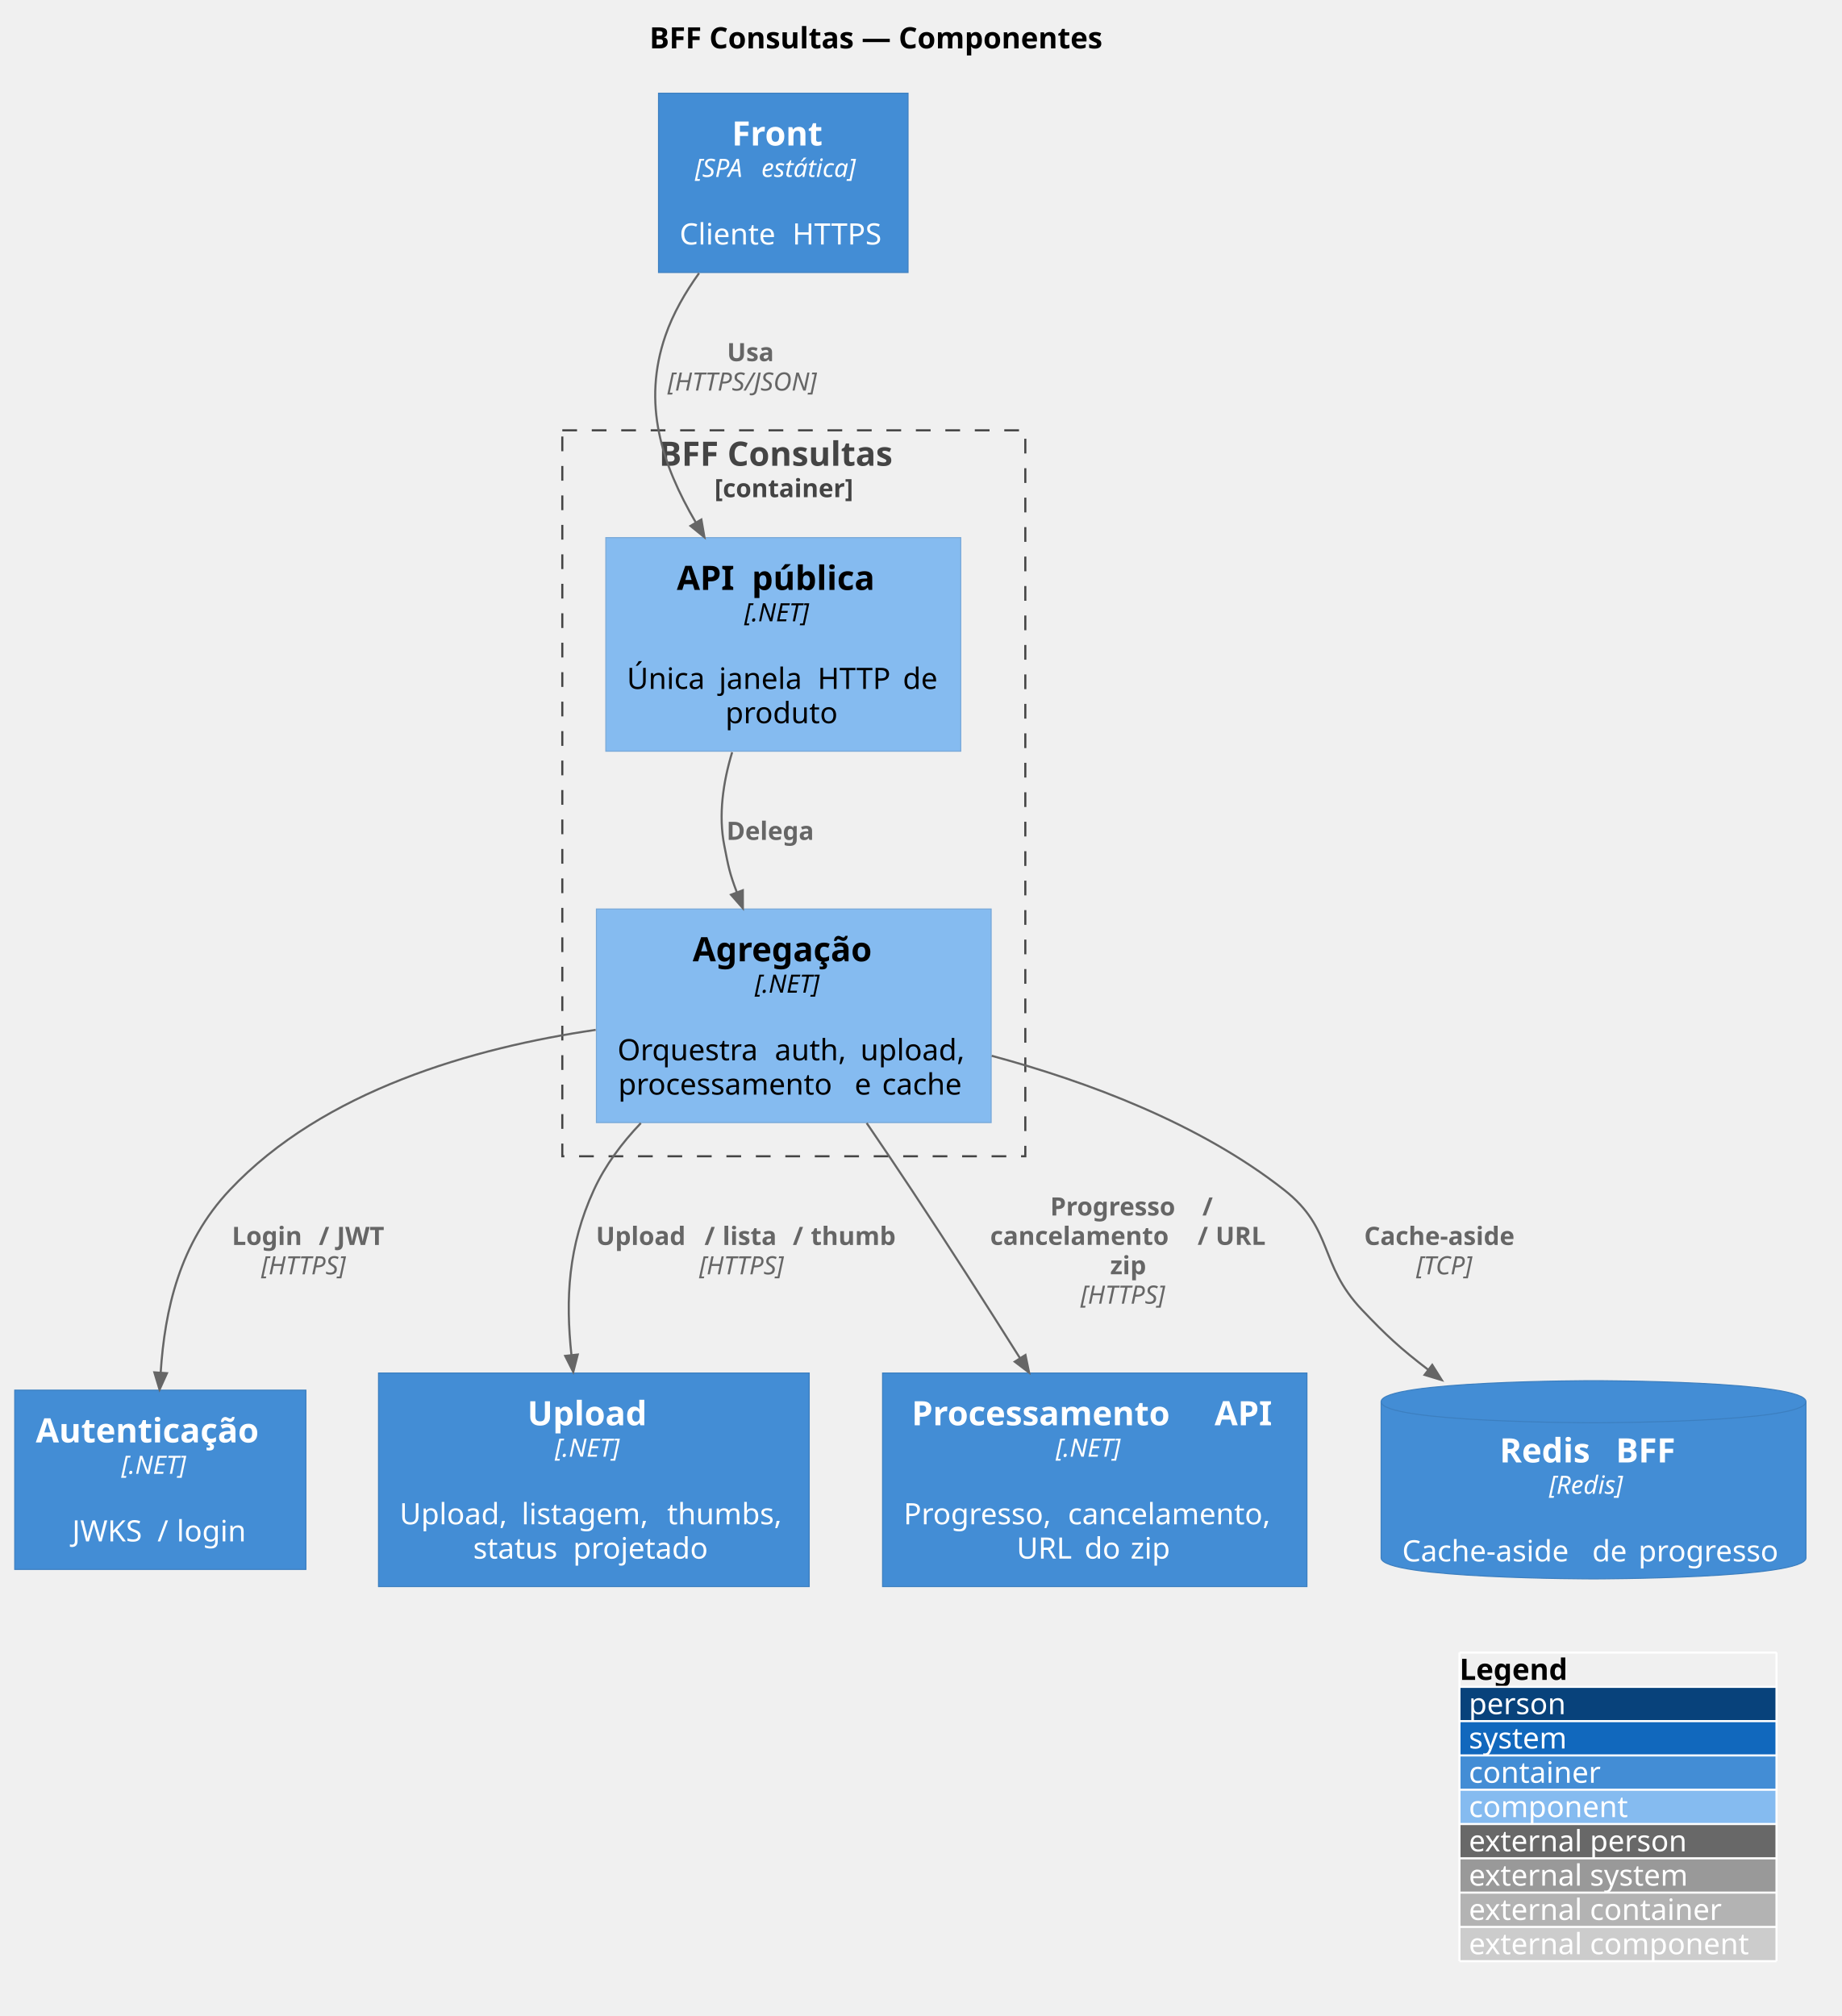
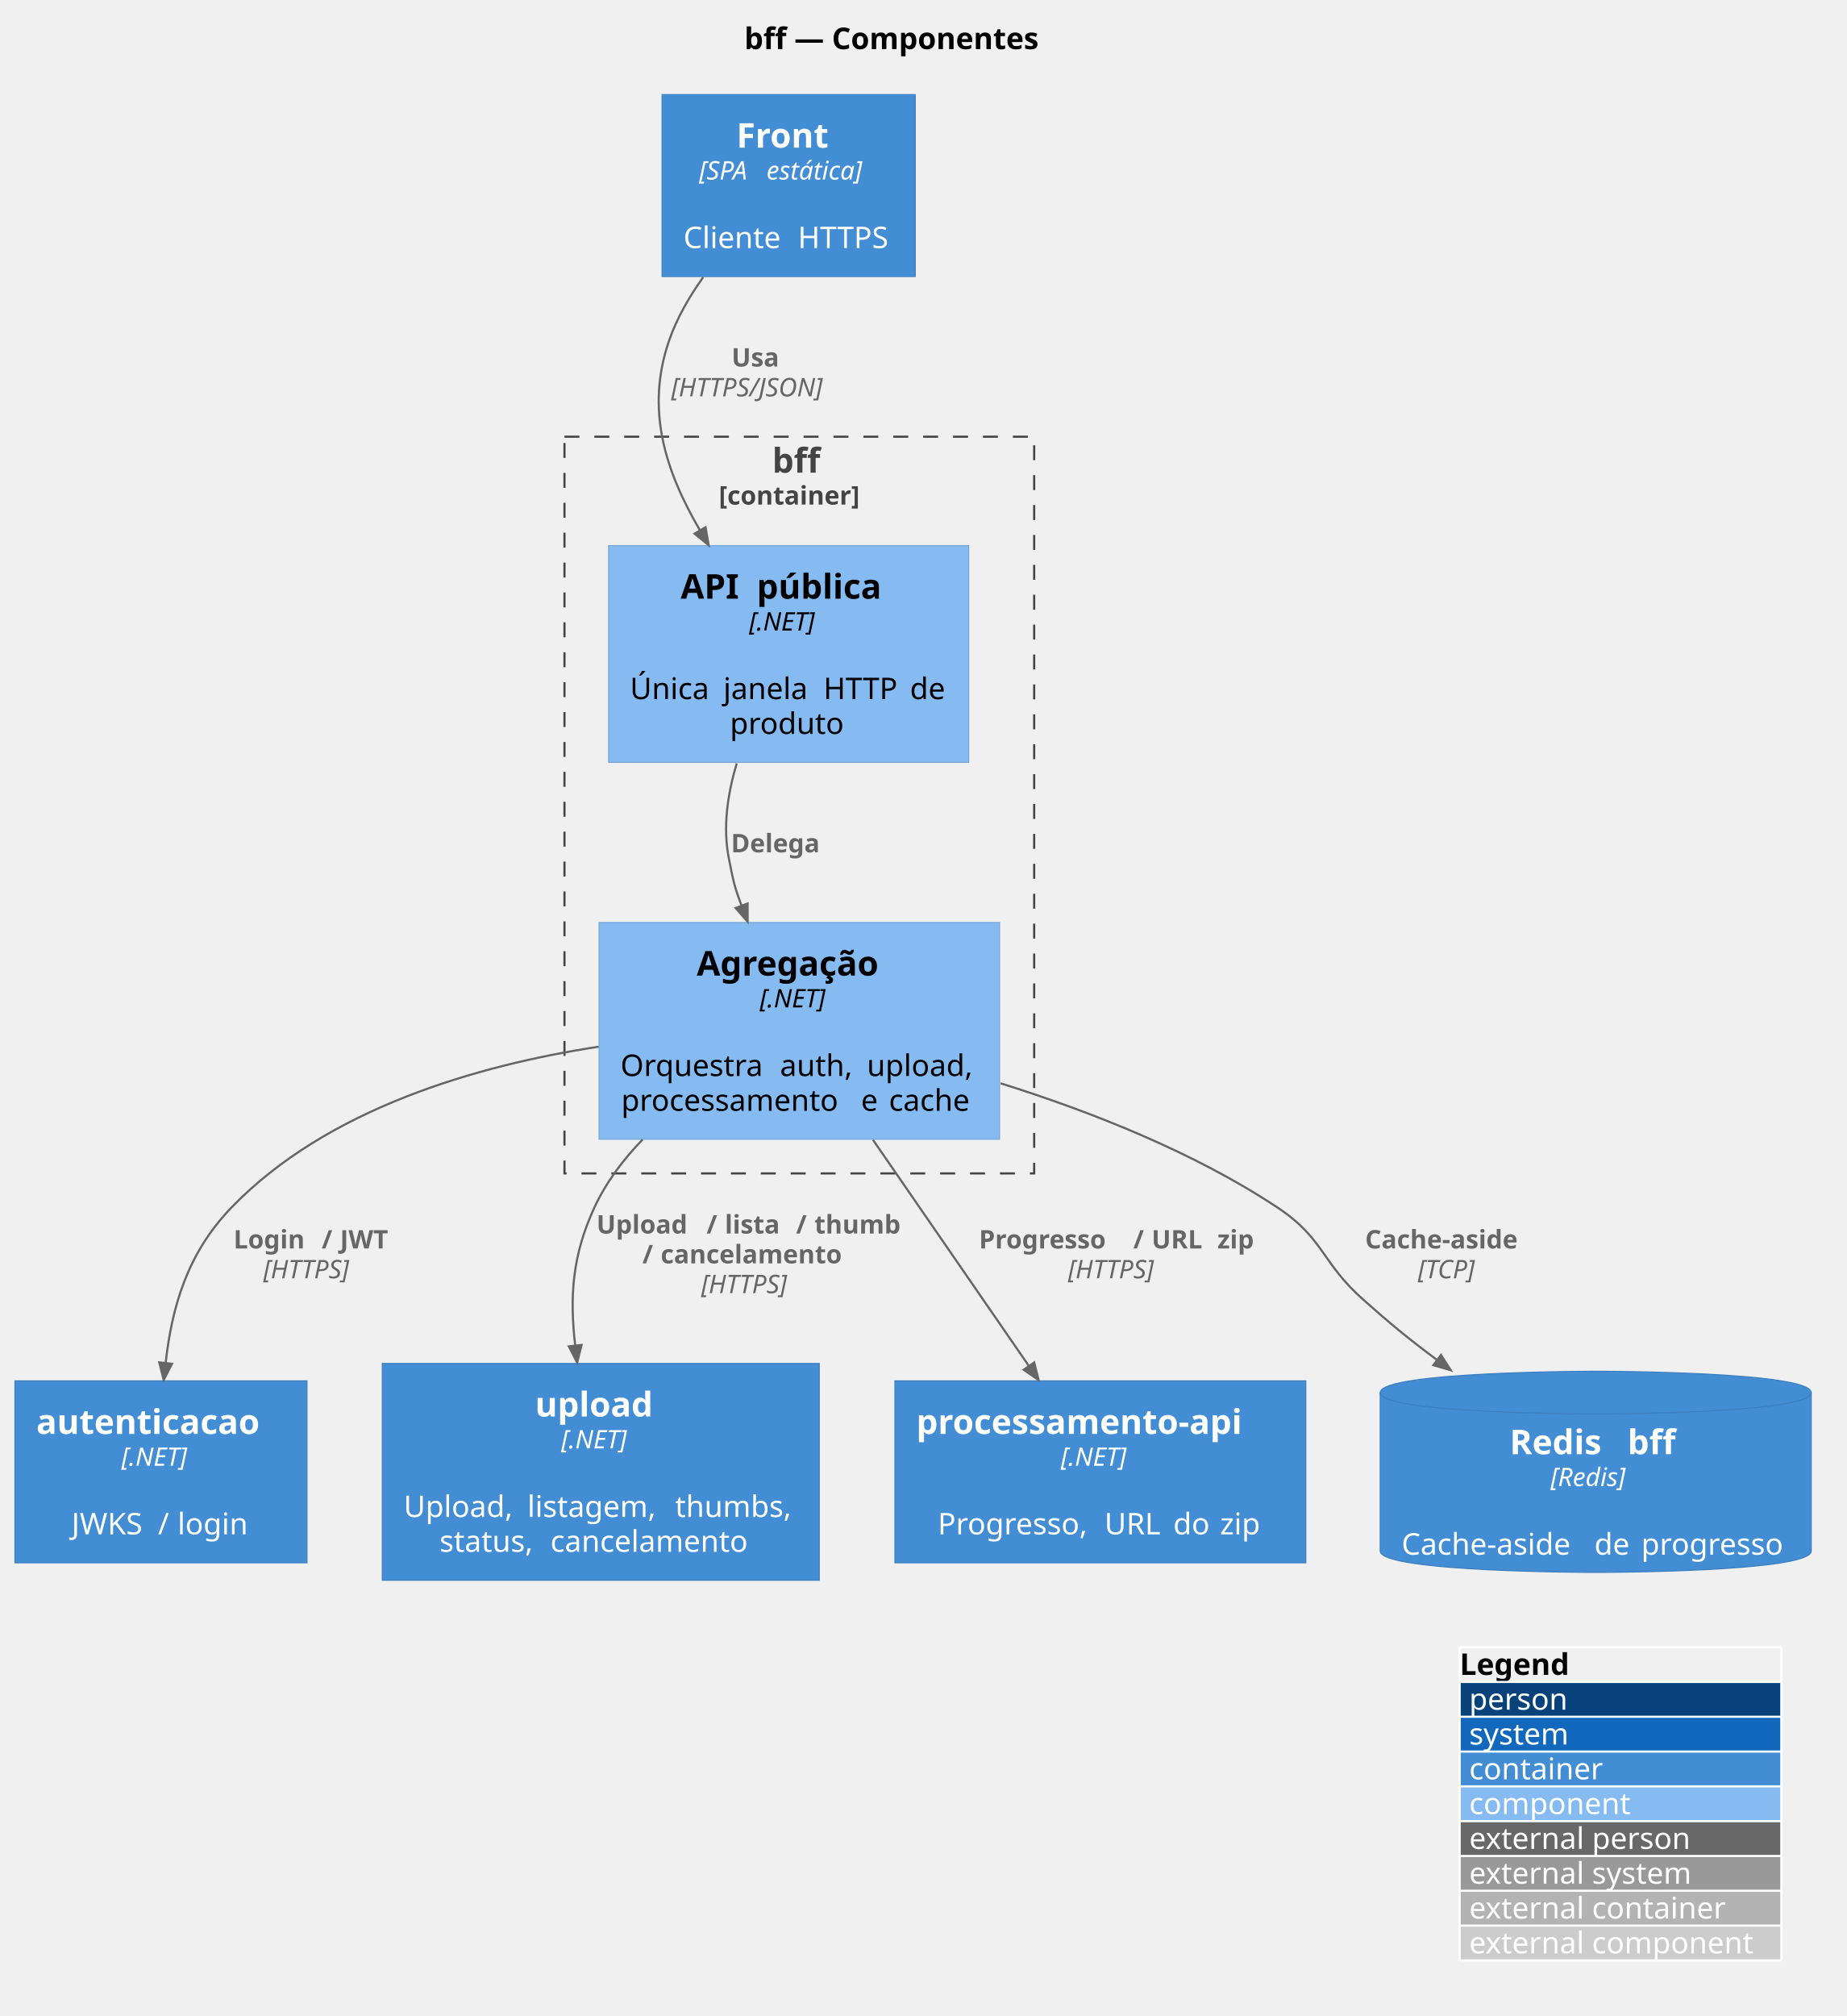
- <svg xmlns="http://www.w3.org/2000/svg" contentStyleType="text/css" height="958px" preserveAspectRatio="none" style="width:875px;height:958px;background:#FFFFFF;" version="1.1" viewBox="0 0 875 958" width="875px" zoomAndPan="magnify">
+ <svg xmlns="http://www.w3.org/2000/svg" contentStyleType="text/css" height="944px" preserveAspectRatio="none" style="width:865px;height:944px;background:#FFFFFF;" version="1.1" viewBox="0 0 865 944" width="865px" zoomAndPan="magnify">
  <defs />
  <g>
-     <text fill="#000000" font-family="sans-serif" font-size="14" font-weight="bold" lengthAdjust="spacing" textLength="243.92" x="308.595" y="22.995">BFF Consultas — Componentes</text>
+     <text fill="#000000" font-family="sans-serif" font-size="14" font-weight="bold" lengthAdjust="spacing" textLength="154.02" x="348.65" y="22.995">bff — Componentes</text>
    <g id="cluster_bff">
-       <rect fill="none" height="344.97" style="stroke:#444444;stroke-width:1;stroke-dasharray:7.0,7.0;" width="220" x="267.18" y="204.487" />
-       <text fill="#444444" font-family="sans-serif" font-size="16" font-weight="bold" lengthAdjust="spacing" textLength="128.117" x="313.121" y="221.338">BFF Consultas</text>
-       <text fill="#444444" font-family="sans-serif" font-size="12" font-weight="bold" lengthAdjust="spacing" textLength="75.416" x="339.472" y="236.25">[container]</text>
+       <rect fill="none" height="344.97" style="stroke:#444444;stroke-width:1;stroke-dasharray:7.0,7.0;" width="220" x="264.38" y="204.487" />
+       <text fill="#444444" font-family="sans-serif" font-size="16" font-weight="bold" lengthAdjust="spacing" textLength="25.375" x="361.692" y="221.338">bff</text>
+       <text fill="#444444" font-family="sans-serif" font-size="12" font-weight="bold" lengthAdjust="spacing" textLength="75.416" x="336.672" y="236.25">[container]</text>
    </g>
    <g id="elem_gateway">
-       <rect fill="#85BBF0" height="101.484" style="stroke:#78A8D8;stroke-width:0.5;" width="168.634" x="287.86" y="255.487" />
-       <text fill="#000000" font-family="sans-serif" font-size="16" font-weight="bold" lengthAdjust="spacing" textLength="30.062" x="321.587" y="280.338">API</text>
-       <text fill="#000000" font-family="sans-serif" font-size="16" font-weight="bold" lengthAdjust="spacing" textLength="5.57" x="351.65" y="280.338"> </text>
-       <text fill="#000000" font-family="sans-serif" font-size="16" font-weight="bold" lengthAdjust="spacing" textLength="65.547" x="357.22" y="280.338">pública</text>
-       <text fill="#000000" font-family="sans-serif" font-size="12" font-style="italic" lengthAdjust="spacing" textLength="37.066" x="353.644" y="295.25">[.NET]</text>
-       <text fill="#000000" font-family="sans-serif" font-size="14" lengthAdjust="spacing" textLength="4.45" x="369.952" y="311.076"> </text>
-       <text fill="#000000" font-family="sans-serif" font-size="14" lengthAdjust="spacing" textLength="39.286" x="297.86" y="327.373">Única</text>
-       <text fill="#000000" font-family="sans-serif" font-size="14" lengthAdjust="spacing" textLength="4.45" x="337.146" y="327.373"> </text>
-       <text fill="#000000" font-family="sans-serif" font-size="14" lengthAdjust="spacing" textLength="42.424" x="341.596" y="327.373">janela</text>
-       <text fill="#000000" font-family="sans-serif" font-size="14" lengthAdjust="spacing" textLength="4.45" x="384.02" y="327.373"> </text>
-       <text fill="#000000" font-family="sans-serif" font-size="14" lengthAdjust="spacing" textLength="36.073" x="388.47" y="327.373">HTTP</text>
-       <text fill="#000000" font-family="sans-serif" font-size="14" lengthAdjust="spacing" textLength="4.45" x="424.544" y="327.373"> </text>
-       <text fill="#000000" font-family="sans-serif" font-size="14" lengthAdjust="spacing" textLength="17.5" x="428.994" y="327.373">de</text>
-       <text fill="#000000" font-family="sans-serif" font-size="14" lengthAdjust="spacing" textLength="55.023" x="344.666" y="343.67">produto</text>
+       <rect fill="#85BBF0" height="101.484" style="stroke:#78A8D8;stroke-width:0.5;" width="168.634" x="285.07" y="255.487" />
+       <text fill="#000000" font-family="sans-serif" font-size="16" font-weight="bold" lengthAdjust="spacing" textLength="30.062" x="318.797" y="280.338">API</text>
+       <text fill="#000000" font-family="sans-serif" font-size="16" font-weight="bold" lengthAdjust="spacing" textLength="5.57" x="348.86" y="280.338"> </text>
+       <text fill="#000000" font-family="sans-serif" font-size="16" font-weight="bold" lengthAdjust="spacing" textLength="65.547" x="354.43" y="280.338">pública</text>
+       <text fill="#000000" font-family="sans-serif" font-size="12" font-style="italic" lengthAdjust="spacing" textLength="37.066" x="350.854" y="295.25">[.NET]</text>
+       <text fill="#000000" font-family="sans-serif" font-size="14" lengthAdjust="spacing" textLength="4.45" x="367.162" y="311.076"> </text>
+       <text fill="#000000" font-family="sans-serif" font-size="14" lengthAdjust="spacing" textLength="39.286" x="295.07" y="327.373">Única</text>
+       <text fill="#000000" font-family="sans-serif" font-size="14" lengthAdjust="spacing" textLength="4.45" x="334.356" y="327.373"> </text>
+       <text fill="#000000" font-family="sans-serif" font-size="14" lengthAdjust="spacing" textLength="42.424" x="338.806" y="327.373">janela</text>
+       <text fill="#000000" font-family="sans-serif" font-size="14" lengthAdjust="spacing" textLength="4.45" x="381.23" y="327.373"> </text>
+       <text fill="#000000" font-family="sans-serif" font-size="14" lengthAdjust="spacing" textLength="36.073" x="385.68" y="327.373">HTTP</text>
+       <text fill="#000000" font-family="sans-serif" font-size="14" lengthAdjust="spacing" textLength="4.45" x="421.754" y="327.373"> </text>
+       <text fill="#000000" font-family="sans-serif" font-size="14" lengthAdjust="spacing" textLength="17.5" x="426.204" y="327.373">de</text>
+       <text fill="#000000" font-family="sans-serif" font-size="14" lengthAdjust="spacing" textLength="55.023" x="341.876" y="343.67">produto</text>
    </g>
    <g id="elem_agg">
-       <rect fill="#85BBF0" height="101.484" style="stroke:#78A8D8;stroke-width:0.5;" width="187.562" x="283.39" y="431.967" />
-       <text fill="#000000" font-family="sans-serif" font-size="16" font-weight="bold" lengthAdjust="spacing" textLength="96.102" x="329.12" y="456.818">Agregação</text>
-       <text fill="#000000" font-family="sans-serif" font-size="12" font-style="italic" lengthAdjust="spacing" textLength="37.066" x="358.638" y="471.731">[.NET]</text>
-       <text fill="#000000" font-family="sans-serif" font-size="14" lengthAdjust="spacing" textLength="4.45" x="374.946" y="487.556"> </text>
-       <text fill="#000000" font-family="sans-serif" font-size="14" lengthAdjust="spacing" textLength="70.267" x="293.39" y="503.853">Orquestra</text>
-       <text fill="#000000" font-family="sans-serif" font-size="14" lengthAdjust="spacing" textLength="4.45" x="363.657" y="503.853"> </text>
-       <text fill="#000000" font-family="sans-serif" font-size="14" lengthAdjust="spacing" textLength="36.265" x="368.107" y="503.853">auth,</text>
-       <text fill="#000000" font-family="sans-serif" font-size="14" lengthAdjust="spacing" textLength="4.45" x="404.371" y="503.853"> </text>
-       <text fill="#000000" font-family="sans-serif" font-size="14" lengthAdjust="spacing" textLength="52.131" x="408.822" y="503.853">upload,</text>
-       <text fill="#000000" font-family="sans-serif" font-size="14" lengthAdjust="spacing" textLength="107.864" x="293.752" y="520.149">processamento</text>
-       <text fill="#000000" font-family="sans-serif" font-size="14" lengthAdjust="spacing" textLength="4.45" x="401.617" y="520.149"> </text>
-       <text fill="#000000" font-family="sans-serif" font-size="14" lengthAdjust="spacing" textLength="8.613" x="406.067" y="520.149">e</text>
-       <text fill="#000000" font-family="sans-serif" font-size="14" lengthAdjust="spacing" textLength="4.45" x="414.68" y="520.149"> </text>
-       <text fill="#000000" font-family="sans-serif" font-size="14" lengthAdjust="spacing" textLength="41.46" x="419.13" y="520.149">cache</text>
+       <rect fill="#85BBF0" height="101.484" style="stroke:#78A8D8;stroke-width:0.5;" width="187.562" x="280.6" y="431.967" />
+       <text fill="#000000" font-family="sans-serif" font-size="16" font-weight="bold" lengthAdjust="spacing" textLength="96.102" x="326.33" y="456.818">Agregação</text>
+       <text fill="#000000" font-family="sans-serif" font-size="12" font-style="italic" lengthAdjust="spacing" textLength="37.066" x="355.848" y="471.731">[.NET]</text>
+       <text fill="#000000" font-family="sans-serif" font-size="14" lengthAdjust="spacing" textLength="4.45" x="372.156" y="487.556"> </text>
+       <text fill="#000000" font-family="sans-serif" font-size="14" lengthAdjust="spacing" textLength="70.267" x="290.6" y="503.853">Orquestra</text>
+       <text fill="#000000" font-family="sans-serif" font-size="14" lengthAdjust="spacing" textLength="4.45" x="360.867" y="503.853"> </text>
+       <text fill="#000000" font-family="sans-serif" font-size="14" lengthAdjust="spacing" textLength="36.265" x="365.317" y="503.853">auth,</text>
+       <text fill="#000000" font-family="sans-serif" font-size="14" lengthAdjust="spacing" textLength="4.45" x="401.581" y="503.853"> </text>
+       <text fill="#000000" font-family="sans-serif" font-size="14" lengthAdjust="spacing" textLength="52.131" x="406.032" y="503.853">upload,</text>
+       <text fill="#000000" font-family="sans-serif" font-size="14" lengthAdjust="spacing" textLength="107.864" x="290.962" y="520.149">processamento</text>
+       <text fill="#000000" font-family="sans-serif" font-size="14" lengthAdjust="spacing" textLength="4.45" x="398.827" y="520.149"> </text>
+       <text fill="#000000" font-family="sans-serif" font-size="14" lengthAdjust="spacing" textLength="8.613" x="403.277" y="520.149">e</text>
+       <text fill="#000000" font-family="sans-serif" font-size="14" lengthAdjust="spacing" textLength="4.45" x="411.89" y="520.149"> </text>
+       <text fill="#000000" font-family="sans-serif" font-size="14" lengthAdjust="spacing" textLength="41.46" x="416.34" y="520.149">cache</text>
    </g>
    <g id="elem_web">
-       <rect fill="#438DD5" height="85.188" style="stroke:#3C7FC0;stroke-width:0.5;" width="118.554" x="312.9" y="44.297" />
-       <text fill="#FFFFFF" font-family="sans-serif" font-size="16" font-weight="bold" lengthAdjust="spacing" textLength="48.852" x="347.751" y="69.148">Front</text>
-       <text fill="#FFFFFF" font-family="sans-serif" font-size="12" font-style="italic" lengthAdjust="spacing" textLength="27.744" x="330.215" y="84.061">[SPA</text>
-       <text fill="#FFFFFF" font-family="sans-serif" font-size="12" font-style="italic" lengthAdjust="spacing" textLength="3.814" x="357.959" y="84.061"> </text>
-       <text fill="#FFFFFF" font-family="sans-serif" font-size="12" font-style="italic" lengthAdjust="spacing" textLength="52.365" x="361.774" y="84.061">estática]</text>
-       <text fill="#FFFFFF" font-family="sans-serif" font-size="14" lengthAdjust="spacing" textLength="4.45" x="369.952" y="99.886"> </text>
-       <text fill="#FFFFFF" font-family="sans-serif" font-size="14" lengthAdjust="spacing" textLength="49.144" x="322.9" y="116.183">Cliente</text>
-       <text fill="#FFFFFF" font-family="sans-serif" font-size="14" lengthAdjust="spacing" textLength="4.45" x="372.044" y="116.183"> </text>
-       <text fill="#FFFFFF" font-family="sans-serif" font-size="14" lengthAdjust="spacing" textLength="44.96" x="376.494" y="116.183">HTTPS</text>
+       <rect fill="#438DD5" height="85.188" style="stroke:#3C7FC0;stroke-width:0.5;" width="118.554" x="310.11" y="44.297" />
+       <text fill="#FFFFFF" font-family="sans-serif" font-size="16" font-weight="bold" lengthAdjust="spacing" textLength="48.852" x="344.961" y="69.148">Front</text>
+       <text fill="#FFFFFF" font-family="sans-serif" font-size="12" font-style="italic" lengthAdjust="spacing" textLength="27.744" x="327.425" y="84.061">[SPA</text>
+       <text fill="#FFFFFF" font-family="sans-serif" font-size="12" font-style="italic" lengthAdjust="spacing" textLength="3.814" x="355.169" y="84.061"> </text>
+       <text fill="#FFFFFF" font-family="sans-serif" font-size="12" font-style="italic" lengthAdjust="spacing" textLength="52.365" x="358.983" y="84.061">estática]</text>
+       <text fill="#FFFFFF" font-family="sans-serif" font-size="14" lengthAdjust="spacing" textLength="4.45" x="367.162" y="99.886"> </text>
+       <text fill="#FFFFFF" font-family="sans-serif" font-size="14" lengthAdjust="spacing" textLength="49.144" x="320.11" y="116.183">Cliente</text>
+       <text fill="#FFFFFF" font-family="sans-serif" font-size="14" lengthAdjust="spacing" textLength="4.45" x="369.254" y="116.183"> </text>
+       <text fill="#FFFFFF" font-family="sans-serif" font-size="14" lengthAdjust="spacing" textLength="44.96" x="373.704" y="116.183">HTTPS</text>
    </g>
    <g id="elem_auth">
-       <rect fill="#438DD5" height="85.188" style="stroke:#3C7FC0;stroke-width:0.5;" width="138.352" x="7" y="660.597" />
-       <text fill="#FFFFFF" font-family="sans-serif" font-size="16" font-weight="bold" lengthAdjust="spacing" textLength="118.352" x="17" y="685.448">Autenticação</text>
-       <text fill="#FFFFFF" font-family="sans-serif" font-size="12" font-style="italic" lengthAdjust="spacing" textLength="37.066" x="57.643" y="700.361">[.NET]</text>
-       <text fill="#FFFFFF" font-family="sans-serif" font-size="14" lengthAdjust="spacing" textLength="4.45" x="73.951" y="716.186"> </text>
-       <text fill="#FFFFFF" font-family="sans-serif" font-size="14" lengthAdjust="spacing" textLength="36.039" x="34.295" y="732.483">JWKS</text>
-       <text fill="#FFFFFF" font-family="sans-serif" font-size="14" lengthAdjust="spacing" textLength="4.45" x="70.335" y="732.483"> </text>
-       <text fill="#FFFFFF" font-family="sans-serif" font-size="14" lengthAdjust="spacing" textLength="4.717" x="74.785" y="732.483">/</text>
-       <text fill="#FFFFFF" font-family="sans-serif" font-size="14" lengthAdjust="spacing" textLength="4.45" x="79.501" y="732.483"> </text>
-       <text fill="#FFFFFF" font-family="sans-serif" font-size="14" lengthAdjust="spacing" textLength="34.105" x="83.952" y="732.483">login</text>
+       <rect fill="#438DD5" height="85.188" style="stroke:#3C7FC0;stroke-width:0.5;" width="136.766" x="7" y="646.597" />
+       <text fill="#FFFFFF" font-family="sans-serif" font-size="16" font-weight="bold" lengthAdjust="spacing" textLength="116.766" x="17" y="671.448">autenticacao</text>
+       <text fill="#FFFFFF" font-family="sans-serif" font-size="12" font-style="italic" lengthAdjust="spacing" textLength="37.066" x="56.85" y="686.361">[.NET]</text>
+       <text fill="#FFFFFF" font-family="sans-serif" font-size="14" lengthAdjust="spacing" textLength="4.45" x="73.158" y="702.186"> </text>
+       <text fill="#FFFFFF" font-family="sans-serif" font-size="14" lengthAdjust="spacing" textLength="36.039" x="33.502" y="718.483">JWKS</text>
+       <text fill="#FFFFFF" font-family="sans-serif" font-size="14" lengthAdjust="spacing" textLength="4.45" x="69.541" y="718.483"> </text>
+       <text fill="#FFFFFF" font-family="sans-serif" font-size="14" lengthAdjust="spacing" textLength="4.717" x="73.992" y="718.483">/</text>
+       <text fill="#FFFFFF" font-family="sans-serif" font-size="14" lengthAdjust="spacing" textLength="4.45" x="78.709" y="718.483"> </text>
+       <text fill="#FFFFFF" font-family="sans-serif" font-size="14" lengthAdjust="spacing" textLength="34.105" x="83.159" y="718.483">login</text>
    </g>
    <g id="elem_upload">
-       <rect fill="#438DD5" height="101.484" style="stroke:#3C7FC0;stroke-width:0.5;" width="204.639" x="179.86" y="652.457" />
-       <text fill="#FFFFFF" font-family="sans-serif" font-size="16" font-weight="bold" lengthAdjust="spacing" textLength="63.172" x="250.593" y="677.308">Upload</text>
-       <text fill="#FFFFFF" font-family="sans-serif" font-size="12" font-style="italic" lengthAdjust="spacing" textLength="37.066" x="263.646" y="692.221">[.NET]</text>
-       <text fill="#FFFFFF" font-family="sans-serif" font-size="14" lengthAdjust="spacing" textLength="4.45" x="279.954" y="708.046"> </text>
-       <text fill="#FFFFFF" font-family="sans-serif" font-size="14" lengthAdjust="spacing" textLength="53.505" x="189.86" y="724.343">Upload,</text>
-       <text fill="#FFFFFF" font-family="sans-serif" font-size="14" lengthAdjust="spacing" textLength="4.45" x="243.365" y="724.343"> </text>
-       <text fill="#FFFFFF" font-family="sans-serif" font-size="14" lengthAdjust="spacing" textLength="64.73" x="247.815" y="724.343">listagem,</text>
-       <text fill="#FFFFFF" font-family="sans-serif" font-size="14" lengthAdjust="spacing" textLength="4.45" x="312.545" y="724.343"> </text>
-       <text fill="#FFFFFF" font-family="sans-serif" font-size="14" lengthAdjust="spacing" textLength="57.504" x="316.995" y="724.343">thumbs,</text>
-       <text fill="#FFFFFF" font-family="sans-serif" font-size="14" lengthAdjust="spacing" textLength="43.019" x="224.829" y="740.639">status</text>
-       <text fill="#FFFFFF" font-family="sans-serif" font-size="14" lengthAdjust="spacing" textLength="4.45" x="267.848" y="740.639"> </text>
-       <text fill="#FFFFFF" font-family="sans-serif" font-size="14" lengthAdjust="spacing" textLength="67.231" x="272.298" y="740.639">projetado</text>
+       <rect fill="#438DD5" height="101.484" style="stroke:#3C7FC0;stroke-width:0.5;" width="204.639" x="179.06" y="638.457" />
+       <text fill="#FFFFFF" font-family="sans-serif" font-size="16" font-weight="bold" lengthAdjust="spacing" textLength="61.57" x="250.594" y="663.308">upload</text>
+       <text fill="#FFFFFF" font-family="sans-serif" font-size="12" font-style="italic" lengthAdjust="spacing" textLength="37.066" x="262.846" y="678.221">[.NET]</text>
+       <text fill="#FFFFFF" font-family="sans-serif" font-size="14" lengthAdjust="spacing" textLength="4.45" x="279.154" y="694.046"> </text>
+       <text fill="#FFFFFF" font-family="sans-serif" font-size="14" lengthAdjust="spacing" textLength="53.505" x="189.06" y="710.343">Upload,</text>
+       <text fill="#FFFFFF" font-family="sans-serif" font-size="14" lengthAdjust="spacing" textLength="4.45" x="242.565" y="710.343"> </text>
+       <text fill="#FFFFFF" font-family="sans-serif" font-size="14" lengthAdjust="spacing" textLength="64.73" x="247.015" y="710.343">listagem,</text>
+       <text fill="#FFFFFF" font-family="sans-serif" font-size="14" lengthAdjust="spacing" textLength="4.45" x="311.745" y="710.343"> </text>
+       <text fill="#FFFFFF" font-family="sans-serif" font-size="14" lengthAdjust="spacing" textLength="57.504" x="316.195" y="710.343">thumbs,</text>
+       <text fill="#FFFFFF" font-family="sans-serif" font-size="14" lengthAdjust="spacing" textLength="47.469" x="205.866" y="726.639">status,</text>
+       <text fill="#FFFFFF" font-family="sans-serif" font-size="14" lengthAdjust="spacing" textLength="4.45" x="253.335" y="726.639"> </text>
+       <text fill="#FFFFFF" font-family="sans-serif" font-size="14" lengthAdjust="spacing" textLength="99.107" x="257.785" y="726.639">cancelamento</text>
    </g>
    <g id="elem_procApi">
-       <rect fill="#438DD5" height="101.484" style="stroke:#3C7FC0;stroke-width:0.5;" width="201.631" x="419.36" y="652.457" />
-       <text fill="#FFFFFF" font-family="sans-serif" font-size="16" font-weight="bold" lengthAdjust="spacing" textLength="138.344" x="433.187" y="677.308">Processamento</text>
-       <text fill="#FFFFFF" font-family="sans-serif" font-size="16" font-weight="bold" lengthAdjust="spacing" textLength="5.57" x="571.531" y="677.308"> </text>
-       <text fill="#FFFFFF" font-family="sans-serif" font-size="16" font-weight="bold" lengthAdjust="spacing" textLength="30.062" x="577.101" y="677.308">API</text>
-       <text fill="#FFFFFF" font-family="sans-serif" font-size="12" font-style="italic" lengthAdjust="spacing" textLength="37.066" x="501.642" y="692.221">[.NET]</text>
-       <text fill="#FFFFFF" font-family="sans-serif" font-size="14" lengthAdjust="spacing" textLength="4.45" x="517.95" y="708.046"> </text>
-       <text fill="#FFFFFF" font-family="sans-serif" font-size="14" lengthAdjust="spacing" textLength="73.623" x="429.36" y="724.343">Progresso,</text>
-       <text fill="#FFFFFF" font-family="sans-serif" font-size="14" lengthAdjust="spacing" textLength="4.45" x="502.983" y="724.343"> </text>
-       <text fill="#FFFFFF" font-family="sans-serif" font-size="14" lengthAdjust="spacing" textLength="103.558" x="507.433" y="724.343">cancelamento,</text>
-       <text fill="#FFFFFF" font-family="sans-serif" font-size="14" lengthAdjust="spacing" textLength="27.774" x="483.05" y="740.639">URL</text>
-       <text fill="#FFFFFF" font-family="sans-serif" font-size="14" lengthAdjust="spacing" textLength="4.45" x="510.824" y="740.639"> </text>
-       <text fill="#FFFFFF" font-family="sans-serif" font-size="14" lengthAdjust="spacing" textLength="17.452" x="515.274" y="740.639">do</text>
-       <text fill="#FFFFFF" font-family="sans-serif" font-size="14" lengthAdjust="spacing" textLength="4.45" x="532.726" y="740.639"> </text>
-       <text fill="#FFFFFF" font-family="sans-serif" font-size="14" lengthAdjust="spacing" textLength="20.125" x="537.176" y="740.639">zip</text>
+       <rect fill="#438DD5" height="85.188" style="stroke:#3C7FC0;stroke-width:0.5;" width="192.445" x="419.16" y="646.597" />
+       <text fill="#FFFFFF" font-family="sans-serif" font-size="16" font-weight="bold" lengthAdjust="spacing" textLength="172.445" x="429.16" y="671.448">processamento-api</text>
+       <text fill="#FFFFFF" font-family="sans-serif" font-size="12" font-style="italic" lengthAdjust="spacing" textLength="37.066" x="496.849" y="686.361">[.NET]</text>
+       <text fill="#FFFFFF" font-family="sans-serif" font-size="14" lengthAdjust="spacing" textLength="4.45" x="513.158" y="702.186"> </text>
+       <text fill="#FFFFFF" font-family="sans-serif" font-size="14" lengthAdjust="spacing" textLength="73.623" x="439.22" y="718.483">Progresso,</text>
+       <text fill="#FFFFFF" font-family="sans-serif" font-size="14" lengthAdjust="spacing" textLength="4.45" x="512.843" y="718.483"> </text>
+       <text fill="#FFFFFF" font-family="sans-serif" font-size="14" lengthAdjust="spacing" textLength="27.774" x="517.293" y="718.483">URL</text>
+       <text fill="#FFFFFF" font-family="sans-serif" font-size="14" lengthAdjust="spacing" textLength="4.45" x="545.068" y="718.483"> </text>
+       <text fill="#FFFFFF" font-family="sans-serif" font-size="14" lengthAdjust="spacing" textLength="17.452" x="549.518" y="718.483">do</text>
+       <text fill="#FFFFFF" font-family="sans-serif" font-size="14" lengthAdjust="spacing" textLength="4.45" x="566.97" y="718.483"> </text>
+       <text fill="#FFFFFF" font-family="sans-serif" font-size="14" lengthAdjust="spacing" textLength="20.125" x="571.42" y="718.483">zip</text>
    </g>
    <g id="elem_redis">
-       <path d="M656.24,666.097 C656.24,656.097 757.175,656.097 757.175,656.097 C757.175,656.097 858.11,656.097 858.11,666.097 L858.11,740.284 C858.11,750.284 757.175,750.284 757.175,750.284 C757.175,750.284 656.24,750.284 656.24,740.284 L656.24,666.097 " fill="#438DD5" style="stroke:#3C7FC0;stroke-width:0.5;" />
-       <path d="M656.24,666.097 C656.24,676.097 757.175,676.097 757.175,676.097 C757.175,676.097 858.11,676.097 858.11,666.097 " fill="none" style="stroke:#3C7FC0;stroke-width:0.5;" />
-       <text fill="#FFFFFF" font-family="sans-serif" font-size="16" font-weight="bold" lengthAdjust="spacing" textLength="49.633" x="712.546" y="694.948">Redis</text>
-       <text fill="#FFFFFF" font-family="sans-serif" font-size="16" font-weight="bold" lengthAdjust="spacing" textLength="5.57" x="762.179" y="694.948"> </text>
-       <text fill="#FFFFFF" font-family="sans-serif" font-size="16" font-weight="bold" lengthAdjust="spacing" textLength="34.055" x="767.749" y="694.948">BFF</text>
-       <text fill="#FFFFFF" font-family="sans-serif" font-size="12" font-style="italic" lengthAdjust="spacing" textLength="42.287" x="736.032" y="709.861">[Redis]</text>
-       <text fill="#FFFFFF" font-family="sans-serif" font-size="14" lengthAdjust="spacing" textLength="4.45" x="754.95" y="725.686"> </text>
-       <text fill="#FFFFFF" font-family="sans-serif" font-size="14" lengthAdjust="spacing" textLength="85.853" x="666.24" y="741.983">Cache-aside</text>
-       <text fill="#FFFFFF" font-family="sans-serif" font-size="14" lengthAdjust="spacing" textLength="4.45" x="752.092" y="741.983"> </text>
-       <text fill="#FFFFFF" font-family="sans-serif" font-size="14" lengthAdjust="spacing" textLength="17.5" x="756.543" y="741.983">de</text>
-       <text fill="#FFFFFF" font-family="sans-serif" font-size="14" lengthAdjust="spacing" textLength="4.45" x="774.043" y="741.983"> </text>
-       <text fill="#FFFFFF" font-family="sans-serif" font-size="14" lengthAdjust="spacing" textLength="69.617" x="778.493" y="741.983">progresso</text>
+       <path d="M646.45,652.097 C646.45,642.097 747.385,642.097 747.385,642.097 C747.385,642.097 848.32,642.097 848.32,652.097 L848.32,726.284 C848.32,736.284 747.385,736.284 747.385,736.284 C747.385,736.284 646.45,736.284 646.45,726.284 L646.45,652.097 " fill="#438DD5" style="stroke:#3C7FC0;stroke-width:0.5;" />
+       <path d="M646.45,652.097 C646.45,662.097 747.385,662.097 747.385,662.097 C747.385,662.097 848.32,662.097 848.32,652.097 " fill="none" style="stroke:#3C7FC0;stroke-width:0.5;" />
+       <text fill="#FFFFFF" font-family="sans-serif" font-size="16" font-weight="bold" lengthAdjust="spacing" textLength="49.633" x="707.096" y="680.948">Redis</text>
+       <text fill="#FFFFFF" font-family="sans-serif" font-size="16" font-weight="bold" lengthAdjust="spacing" textLength="5.57" x="756.729" y="680.948"> </text>
+       <text fill="#FFFFFF" font-family="sans-serif" font-size="16" font-weight="bold" lengthAdjust="spacing" textLength="25.375" x="762.299" y="680.948">bff</text>
+       <text fill="#FFFFFF" font-family="sans-serif" font-size="12" font-style="italic" lengthAdjust="spacing" textLength="42.287" x="726.241" y="695.861">[Redis]</text>
+       <text fill="#FFFFFF" font-family="sans-serif" font-size="14" lengthAdjust="spacing" textLength="4.45" x="745.16" y="711.686"> </text>
+       <text fill="#FFFFFF" font-family="sans-serif" font-size="14" lengthAdjust="spacing" textLength="85.853" x="656.45" y="727.983">Cache-aside</text>
+       <text fill="#FFFFFF" font-family="sans-serif" font-size="14" lengthAdjust="spacing" textLength="4.45" x="742.303" y="727.983"> </text>
+       <text fill="#FFFFFF" font-family="sans-serif" font-size="14" lengthAdjust="spacing" textLength="17.5" x="746.753" y="727.983">de</text>
+       <text fill="#FFFFFF" font-family="sans-serif" font-size="14" lengthAdjust="spacing" textLength="4.45" x="764.253" y="727.983"> </text>
+       <text fill="#FFFFFF" font-family="sans-serif" font-size="14" lengthAdjust="spacing" textLength="69.617" x="768.703" y="727.983">progresso</text>
    </g>
    <g id="link_web_gateway">
-       <path d="M332.15,129.817 C325.59,138.957 319.77,149.037 316.18,159.487 C305.09,191.647 314.29,220.392 330.67,248.392 " fill="none" id="web-to-gateway" style="stroke:#666666;stroke-width:1;" />
-       <polygon fill="#666666" points="334.71,255.297,333.26,246.877,328.081,249.906,334.71,255.297" style="stroke:#666666;stroke-width:1;" />
-       <text fill="#666666" font-family="sans-serif" font-size="12" font-weight="bold" lengthAdjust="spacing" textLength="24.984" x="345.449" y="171.625">Usa</text>
-       <text fill="#666666" font-family="sans-serif" font-size="12" font-style="italic" lengthAdjust="spacing" textLength="81.522" x="317.18" y="185.594">[HTTPS/JSON]</text>
+       <path d="M329.35,129.817 C322.8,138.957 316.98,149.037 313.38,159.487 C302.3,191.647 311.5,220.392 327.88,248.392 " fill="none" id="web-to-gateway" style="stroke:#666666;stroke-width:1;" />
+       <polygon fill="#666666" points="331.92,255.297,330.47,246.877,325.291,249.906,331.92,255.297" style="stroke:#666666;stroke-width:1;" />
+       <text fill="#666666" font-family="sans-serif" font-size="12" font-weight="bold" lengthAdjust="spacing" textLength="24.984" x="342.649" y="171.625">Usa</text>
+       <text fill="#666666" font-family="sans-serif" font-size="12" font-style="italic" lengthAdjust="spacing" textLength="81.522" x="314.38" y="185.594">[HTTPS/JSON]</text>
    </g>
    <g id="link_gateway_agg">
-       <path d="M347.88,357.447 C343.57,371.707 341.27,387.337 344.18,401.967 C346.13,411.817 346.501,414.484 350.141,424.114 " fill="none" id="gateway-to-agg" style="stroke:#666666;stroke-width:1;" />
-       <polygon fill="#666666" points="352.97,431.597,352.948,423.053,347.335,425.174,352.97,431.597" style="stroke:#666666;stroke-width:1;" />
-       <text fill="#666666" font-family="sans-serif" font-size="12" font-weight="bold" lengthAdjust="spacing" textLength="47.039" x="345.18" y="399.106">Delega</text>
+       <path d="M345.08,357.447 C340.78,371.707 338.47,387.337 341.38,401.967 C343.34,411.817 343.695,414.486 347.345,424.116 " fill="none" id="gateway-to-agg" style="stroke:#666666;stroke-width:1;" />
+       <polygon fill="#666666" points="350.18,431.597,350.15,423.053,344.539,425.179,350.18,431.597" style="stroke:#666666;stroke-width:1;" />
+       <text fill="#666666" font-family="sans-serif" font-size="12" font-weight="bold" lengthAdjust="spacing" textLength="47.039" x="342.38" y="399.106">Delega</text>
    </g>
    <g id="link_agg_auth">
-       <path d="M283.05,489.387 C225.21,497.847 153.88,518.017 109.18,565.457 C85.31,590.777 78.316,622.294 76.336,652.344 " fill="none" id="agg-to-auth" style="stroke:#666666;stroke-width:1;" />
-       <polygon fill="#666666" points="75.81,660.327,79.329,652.541,73.343,652.147,75.81,660.327" style="stroke:#666666;stroke-width:1;" />
-       <text fill="#666666" font-family="sans-serif" font-size="12" font-weight="bold" lengthAdjust="spacing" textLength="37.137" x="110.18" y="591.596">Login</text>
-       <text fill="#666666" font-family="sans-serif" font-size="12" font-weight="bold" lengthAdjust="spacing" textLength="4.178" x="147.317" y="591.596"> </text>
-       <text fill="#666666" font-family="sans-serif" font-size="12" font-weight="bold" lengthAdjust="spacing" textLength="4.383" x="151.494" y="591.596">/</text>
-       <text fill="#666666" font-family="sans-serif" font-size="12" font-weight="bold" lengthAdjust="spacing" textLength="4.178" x="155.877" y="591.596"> </text>
-       <text fill="#666666" font-family="sans-serif" font-size="12" font-weight="bold" lengthAdjust="spacing" textLength="25.887" x="160.055" y="591.596">JWT</text>
-       <text fill="#666666" font-family="sans-serif" font-size="12" font-style="italic" lengthAdjust="spacing" textLength="47.9" x="124.111" y="605.564">[HTTPS]</text>
+       <path d="M280.4,490.117 C223.32,498.887 153.09,519.127 108.38,565.457 C87.7,586.887 80.548,611.898 77.568,638.268 " fill="none" id="agg-to-auth" style="stroke:#666666;stroke-width:1;" />
+       <polygon fill="#666666" points="76.67,646.217,80.549,638.604,74.587,637.931,76.67,646.217" style="stroke:#666666;stroke-width:1;" />
+       <text fill="#666666" font-family="sans-serif" font-size="12" font-weight="bold" lengthAdjust="spacing" textLength="37.137" x="109.38" y="584.596">Login</text>
+       <text fill="#666666" font-family="sans-serif" font-size="12" font-weight="bold" lengthAdjust="spacing" textLength="4.178" x="146.517" y="584.596"> </text>
+       <text fill="#666666" font-family="sans-serif" font-size="12" font-weight="bold" lengthAdjust="spacing" textLength="4.383" x="150.695" y="584.596">/</text>
+       <text fill="#666666" font-family="sans-serif" font-size="12" font-weight="bold" lengthAdjust="spacing" textLength="4.178" x="155.077" y="584.596"> </text>
+       <text fill="#666666" font-family="sans-serif" font-size="12" font-weight="bold" lengthAdjust="spacing" textLength="25.887" x="159.255" y="584.596">JWT</text>
+       <text fill="#666666" font-family="sans-serif" font-size="12" font-style="italic" lengthAdjust="spacing" textLength="47.9" x="123.311" y="598.564">[HTTPS]</text>
    </g>
    <g id="link_agg_upload">
-       <path d="M304.5,533.697 C295.46,543.157 287.53,553.787 282.18,565.457 C269.9,592.207 268.672,617.172 271.532,644.002 " fill="none" id="agg-to-upload" style="stroke:#666666;stroke-width:1;" />
-       <polygon fill="#666666" points="272.38,651.957,274.515,643.684,268.549,644.32,272.38,651.957" style="stroke:#666666;stroke-width:1;" />
-       <text fill="#666666" font-family="sans-serif" font-size="12" font-weight="bold" lengthAdjust="spacing" textLength="47.379" x="283.18" y="591.596">Upload</text>
-       <text fill="#666666" font-family="sans-serif" font-size="12" font-weight="bold" lengthAdjust="spacing" textLength="4.178" x="330.559" y="591.596"> </text>
-       <text fill="#666666" font-family="sans-serif" font-size="12" font-weight="bold" lengthAdjust="spacing" textLength="4.383" x="334.737" y="591.596">/</text>
-       <text fill="#666666" font-family="sans-serif" font-size="12" font-weight="bold" lengthAdjust="spacing" textLength="4.178" x="339.12" y="591.596"> </text>
-       <text fill="#666666" font-family="sans-serif" font-size="12" font-weight="bold" lengthAdjust="spacing" textLength="29.203" x="343.297" y="591.596">lista</text>
-       <text fill="#666666" font-family="sans-serif" font-size="12" font-weight="bold" lengthAdjust="spacing" textLength="4.178" x="372.5" y="591.596"> </text>
-       <text fill="#666666" font-family="sans-serif" font-size="12" font-weight="bold" lengthAdjust="spacing" textLength="4.383" x="376.678" y="591.596">/</text>
-       <text fill="#666666" font-family="sans-serif" font-size="12" font-weight="bold" lengthAdjust="spacing" textLength="4.178" x="381.061" y="591.596"> </text>
-       <text fill="#666666" font-family="sans-serif" font-size="12" font-weight="bold" lengthAdjust="spacing" textLength="43.916" x="385.239" y="591.596">thumb</text>
-       <text fill="#666666" font-family="sans-serif" font-size="12" font-style="italic" lengthAdjust="spacing" textLength="47.9" x="332.217" y="605.564">[HTTPS]</text>
+       <path d="M300.95,533.597 C291.82,543.067 283.8,553.727 278.38,565.457 C268.06,587.807 266.741,607.02 269.411,630.11 " fill="none" id="agg-to-upload" style="stroke:#666666;stroke-width:1;" />
+       <polygon fill="#666666" points="270.33,638.057,272.391,629.765,266.431,630.454,270.33,638.057" style="stroke:#666666;stroke-width:1;" />
+       <text fill="#666666" font-family="sans-serif" font-size="12" font-weight="bold" lengthAdjust="spacing" textLength="47.379" x="279.38" y="577.596">Upload</text>
+       <text fill="#666666" font-family="sans-serif" font-size="12" font-weight="bold" lengthAdjust="spacing" textLength="4.178" x="326.759" y="577.596"> </text>
+       <text fill="#666666" font-family="sans-serif" font-size="12" font-weight="bold" lengthAdjust="spacing" textLength="4.383" x="330.937" y="577.596">/</text>
+       <text fill="#666666" font-family="sans-serif" font-size="12" font-weight="bold" lengthAdjust="spacing" textLength="4.178" x="335.32" y="577.596"> </text>
+       <text fill="#666666" font-family="sans-serif" font-size="12" font-weight="bold" lengthAdjust="spacing" textLength="29.203" x="339.497" y="577.596">lista</text>
+       <text fill="#666666" font-family="sans-serif" font-size="12" font-weight="bold" lengthAdjust="spacing" textLength="4.178" x="368.7" y="577.596"> </text>
+       <text fill="#666666" font-family="sans-serif" font-size="12" font-weight="bold" lengthAdjust="spacing" textLength="4.383" x="372.878" y="577.596">/</text>
+       <text fill="#666666" font-family="sans-serif" font-size="12" font-weight="bold" lengthAdjust="spacing" textLength="4.178" x="377.261" y="577.596"> </text>
+       <text fill="#666666" font-family="sans-serif" font-size="12" font-weight="bold" lengthAdjust="spacing" textLength="43.916" x="381.439" y="577.596">thumb</text>
+       <text fill="#666666" font-family="sans-serif" font-size="12" font-weight="bold" lengthAdjust="spacing" textLength="4.383" x="300.896" y="591.564">/</text>
+       <text fill="#666666" font-family="sans-serif" font-size="12" font-weight="bold" lengthAdjust="spacing" textLength="4.178" x="305.278" y="591.564"> </text>
+       <text fill="#666666" font-family="sans-serif" font-size="12" font-weight="bold" lengthAdjust="spacing" textLength="94.383" x="309.456" y="591.564">cancelamento</text>
+       <text fill="#666666" font-family="sans-serif" font-size="12" font-style="italic" lengthAdjust="spacing" textLength="47.9" x="328.417" y="605.533">[HTTPS]</text>
    </g>
    <g id="link_agg_procApi">
-       <path d="M411.8,533.677 C418.93,544.127 426.35,555.117 433.18,565.457 C452.02,593.977 468.304,619.459 484.704,645.479 " fill="none" id="agg-to-procApi" style="stroke:#666666;stroke-width:1;" />
-       <polygon fill="#666666" points="488.97,652.247,487.242,643.879,482.166,647.079,488.97,652.247" style="stroke:#666666;stroke-width:1;" />
-       <text fill="#666666" font-family="sans-serif" font-size="12" font-weight="bold" lengthAdjust="spacing" textLength="68.133" x="498.999" y="577.596">Progresso</text>
-       <text fill="#666666" font-family="sans-serif" font-size="12" font-weight="bold" lengthAdjust="spacing" textLength="4.178" x="567.132" y="577.596"> </text>
-       <text fill="#666666" font-family="sans-serif" font-size="12" font-weight="bold" lengthAdjust="spacing" textLength="4.383" x="571.31" y="577.596">/</text>
-       <text fill="#666666" font-family="sans-serif" font-size="12" font-weight="bold" lengthAdjust="spacing" textLength="94.383" x="470.47" y="591.564">cancelamento</text>
-       <text fill="#666666" font-family="sans-serif" font-size="12" font-weight="bold" lengthAdjust="spacing" textLength="4.178" x="564.853" y="591.564"> </text>
-       <text fill="#666666" font-family="sans-serif" font-size="12" font-weight="bold" lengthAdjust="spacing" textLength="4.383" x="569.03" y="591.564">/</text>
-       <text fill="#666666" font-family="sans-serif" font-size="12" font-weight="bold" lengthAdjust="spacing" textLength="4.178" x="573.413" y="591.564"> </text>
-       <text fill="#666666" font-family="sans-serif" font-size="12" font-weight="bold" lengthAdjust="spacing" textLength="26.631" x="577.591" y="591.564">URL</text>
-       <text fill="#666666" font-family="sans-serif" font-size="12" font-weight="bold" lengthAdjust="spacing" textLength="19.688" x="527.502" y="605.533">zip</text>
-       <text fill="#666666" font-family="sans-serif" font-size="12" font-style="italic" lengthAdjust="spacing" textLength="47.9" x="513.396" y="619.502">[HTTPS]</text>
+       <path d="M408.88,533.737 C432.68,568.257 459.439,607.061 481.929,639.681 " fill="none" id="agg-to-procApi" style="stroke:#666666;stroke-width:1;" />
+       <polygon fill="#666666" points="486.47,646.267,484.399,637.978,479.459,641.383,486.47,646.267" style="stroke:#666666;stroke-width:1;" />
+       <text fill="#666666" font-family="sans-serif" font-size="12" font-weight="bold" lengthAdjust="spacing" textLength="68.133" x="458.51" y="584.596">Progresso</text>
+       <text fill="#666666" font-family="sans-serif" font-size="12" font-weight="bold" lengthAdjust="spacing" textLength="4.178" x="526.643" y="584.596"> </text>
+       <text fill="#666666" font-family="sans-serif" font-size="12" font-weight="bold" lengthAdjust="spacing" textLength="4.383" x="530.821" y="584.596">/</text>
+       <text fill="#666666" font-family="sans-serif" font-size="12" font-weight="bold" lengthAdjust="spacing" textLength="4.178" x="535.203" y="584.596"> </text>
+       <text fill="#666666" font-family="sans-serif" font-size="12" font-weight="bold" lengthAdjust="spacing" textLength="26.631" x="539.381" y="584.596">URL</text>
+       <text fill="#666666" font-family="sans-serif" font-size="12" font-weight="bold" lengthAdjust="spacing" textLength="4.178" x="566.012" y="584.596"> </text>
+       <text fill="#666666" font-family="sans-serif" font-size="12" font-weight="bold" lengthAdjust="spacing" textLength="19.688" x="570.19" y="584.596">zip</text>
+       <text fill="#666666" font-family="sans-serif" font-size="12" font-style="italic" lengthAdjust="spacing" textLength="47.9" x="500.243" y="598.564">[HTTPS]</text>
    </g>
    <g id="link_agg_redis">
-       <path d="M471.2,501.717 C516.68,513.967 569.99,533.857 610.18,565.457 C633.92,584.117 626.38,600.557 647.18,622.457 C658.47,634.337 665.368,640.797 678.708,650.967 " fill="none" id="agg-to-redis" style="stroke:#666666;stroke-width:1;" />
-       <polygon fill="#666666" points="685.07,655.817,680.527,648.581,676.889,653.352,685.07,655.817" style="stroke:#666666;stroke-width:1;" />
-       <text fill="#666666" font-family="sans-serif" font-size="12" font-weight="bold" lengthAdjust="spacing" textLength="81.762" x="648.18" y="591.596">Cache-aside</text>
-       <text fill="#666666" font-family="sans-serif" font-size="12" font-style="italic" lengthAdjust="spacing" textLength="32.309" x="672.907" y="605.564">[TCP]</text>
+       <path d="M468.66,507.267 C510.55,520.387 559.14,539.417 598.38,565.457 C620.13,579.877 618.87,591.117 638.38,608.457 C651.18,619.827 659.129,626.412 673.119,636.852 " fill="none" id="agg-to-redis" style="stroke:#666666;stroke-width:1;" />
+       <polygon fill="#666666" points="679.53,641.637,674.913,634.448,671.324,639.257,679.53,641.637" style="stroke:#666666;stroke-width:1;" />
+       <text fill="#666666" font-family="sans-serif" font-size="12" font-weight="bold" lengthAdjust="spacing" textLength="81.762" x="639.38" y="584.596">Cache-aside</text>
+       <text fill="#666666" font-family="sans-serif" font-size="12" font-style="italic" lengthAdjust="spacing" textLength="32.309" x="664.107" y="598.564">[TCP]</text>
    </g>
-     <text fill="#000000" font-family="sans-serif" font-size="14" font-weight="bold" lengthAdjust="spacing" textLength="57.921" x="693.46" y="798.279">Legend</text>
-     <text fill="#FFFFFF" font-family="sans-serif" font-size="14" lengthAdjust="spacing" textLength="4.45" x="751.381" y="798.279"> </text>
-     <rect fill="#08427B" height="16.297" style="stroke:none;stroke-width:1;" width="150.65" x="693.46" y="801.581" />
-     <text fill="#FFFFFF" font-family="sans-serif" font-size="14" lengthAdjust="spacing" textLength="47.988" x="697.91" y="814.576">person</text>
-     <rect fill="#1168BD" height="16.297" style="stroke:none;stroke-width:1;" width="150.65" x="693.46" y="817.878" />
-     <text fill="#FFFFFF" font-family="sans-serif" font-size="14" lengthAdjust="spacing" textLength="50.613" x="697.91" y="830.873">system</text>
-     <rect fill="#438DD5" height="16.297" style="stroke:none;stroke-width:1;" width="150.65" x="693.46" y="834.175" />
-     <text fill="#FFFFFF" font-family="sans-serif" font-size="14" lengthAdjust="spacing" textLength="66.336" x="697.91" y="847.17">container</text>
-     <rect fill="#85BBF0" height="16.297" style="stroke:none;stroke-width:1;" width="150.65" x="693.46" y="850.472" />
-     <text fill="#FFFFFF" font-family="sans-serif" font-size="14" lengthAdjust="spacing" textLength="79.201" x="697.91" y="863.467">component</text>
-     <rect fill="#686868" height="16.297" style="stroke:none;stroke-width:1;" width="150.65" x="693.46" y="866.769" />
-     <text fill="#FFFFFF" font-family="sans-serif" font-size="14" lengthAdjust="spacing" textLength="110.537" x="697.91" y="879.764">external person</text>
-     <rect fill="#999999" height="16.297" style="stroke:none;stroke-width:1;" width="150.65" x="693.46" y="883.066" />
-     <text fill="#FFFFFF" font-family="sans-serif" font-size="14" lengthAdjust="spacing" textLength="113.162" x="697.91" y="896.061">external system</text>
-     <rect fill="#B3B3B3" height="16.297" style="stroke:none;stroke-width:1;" width="150.65" x="693.46" y="899.362" />
-     <text fill="#FFFFFF" font-family="sans-serif" font-size="14" lengthAdjust="spacing" textLength="128.885" x="697.91" y="912.358">external container</text>
-     <rect fill="#CCCCCC" height="16.297" style="stroke:none;stroke-width:1;" width="150.65" x="693.46" y="915.659" />
-     <text fill="#FFFFFF" font-family="sans-serif" font-size="14" lengthAdjust="spacing" textLength="141.75" x="697.91" y="928.654">external component</text>
-     <line style="stroke:#FFFFFF;stroke-width:1;" x1="693.46" x2="844.11" y1="785.284" y2="785.284" />
-     <line style="stroke:#FFFFFF;stroke-width:1;" x1="693.46" x2="844.11" y1="801.581" y2="801.581" />
-     <line style="stroke:#FFFFFF;stroke-width:1;" x1="693.46" x2="844.11" y1="817.878" y2="817.878" />
-     <line style="stroke:#FFFFFF;stroke-width:1;" x1="693.46" x2="844.11" y1="834.175" y2="834.175" />
-     <line style="stroke:#FFFFFF;stroke-width:1;" x1="693.46" x2="844.11" y1="850.472" y2="850.472" />
-     <line style="stroke:#FFFFFF;stroke-width:1;" x1="693.46" x2="844.11" y1="866.769" y2="866.769" />
-     <line style="stroke:#FFFFFF;stroke-width:1;" x1="693.46" x2="844.11" y1="883.066" y2="883.066" />
-     <line style="stroke:#FFFFFF;stroke-width:1;" x1="693.46" x2="844.11" y1="899.362" y2="899.362" />
-     <line style="stroke:#FFFFFF;stroke-width:1;" x1="693.46" x2="844.11" y1="915.659" y2="915.659" />
-     <line style="stroke:#FFFFFF;stroke-width:1;" x1="693.46" x2="844.11" y1="931.956" y2="931.956" />
-     <line style="stroke:#FFFFFF;stroke-width:1;" x1="693.46" x2="693.46" y1="785.284" y2="931.956" />
-     <line style="stroke:#FFFFFF;stroke-width:1;" x1="844.11" x2="844.11" y1="785.284" y2="931.956" />
+     <text fill="#000000" font-family="sans-serif" font-size="14" font-weight="bold" lengthAdjust="spacing" textLength="57.921" x="683.67" y="784.279">Legend</text>
+     <text fill="#FFFFFF" font-family="sans-serif" font-size="14" lengthAdjust="spacing" textLength="4.45" x="741.591" y="784.279"> </text>
+     <rect fill="#08427B" height="16.297" style="stroke:none;stroke-width:1;" width="150.65" x="683.67" y="787.581" />
+     <text fill="#FFFFFF" font-family="sans-serif" font-size="14" lengthAdjust="spacing" textLength="47.988" x="688.12" y="800.576">person</text>
+     <rect fill="#1168BD" height="16.297" style="stroke:none;stroke-width:1;" width="150.65" x="683.67" y="803.878" />
+     <text fill="#FFFFFF" font-family="sans-serif" font-size="14" lengthAdjust="spacing" textLength="50.613" x="688.12" y="816.873">system</text>
+     <rect fill="#438DD5" height="16.297" style="stroke:none;stroke-width:1;" width="150.65" x="683.67" y="820.175" />
+     <text fill="#FFFFFF" font-family="sans-serif" font-size="14" lengthAdjust="spacing" textLength="66.336" x="688.12" y="833.17">container</text>
+     <rect fill="#85BBF0" height="16.297" style="stroke:none;stroke-width:1;" width="150.65" x="683.67" y="836.472" />
+     <text fill="#FFFFFF" font-family="sans-serif" font-size="14" lengthAdjust="spacing" textLength="79.201" x="688.12" y="849.467">component</text>
+     <rect fill="#686868" height="16.297" style="stroke:none;stroke-width:1;" width="150.65" x="683.67" y="852.769" />
+     <text fill="#FFFFFF" font-family="sans-serif" font-size="14" lengthAdjust="spacing" textLength="110.537" x="688.12" y="865.764">external person</text>
+     <rect fill="#999999" height="16.297" style="stroke:none;stroke-width:1;" width="150.65" x="683.67" y="869.066" />
+     <text fill="#FFFFFF" font-family="sans-serif" font-size="14" lengthAdjust="spacing" textLength="113.162" x="688.12" y="882.061">external system</text>
+     <rect fill="#B3B3B3" height="16.297" style="stroke:none;stroke-width:1;" width="150.65" x="683.67" y="885.362" />
+     <text fill="#FFFFFF" font-family="sans-serif" font-size="14" lengthAdjust="spacing" textLength="128.885" x="688.12" y="898.358">external container</text>
+     <rect fill="#CCCCCC" height="16.297" style="stroke:none;stroke-width:1;" width="150.65" x="683.67" y="901.659" />
+     <text fill="#FFFFFF" font-family="sans-serif" font-size="14" lengthAdjust="spacing" textLength="141.75" x="688.12" y="914.654">external component</text>
+     <line style="stroke:#FFFFFF;stroke-width:1;" x1="683.67" x2="834.32" y1="771.284" y2="771.284" />
+     <line style="stroke:#FFFFFF;stroke-width:1;" x1="683.67" x2="834.32" y1="787.581" y2="787.581" />
+     <line style="stroke:#FFFFFF;stroke-width:1;" x1="683.67" x2="834.32" y1="803.878" y2="803.878" />
+     <line style="stroke:#FFFFFF;stroke-width:1;" x1="683.67" x2="834.32" y1="820.175" y2="820.175" />
+     <line style="stroke:#FFFFFF;stroke-width:1;" x1="683.67" x2="834.32" y1="836.472" y2="836.472" />
+     <line style="stroke:#FFFFFF;stroke-width:1;" x1="683.67" x2="834.32" y1="852.769" y2="852.769" />
+     <line style="stroke:#FFFFFF;stroke-width:1;" x1="683.67" x2="834.32" y1="869.066" y2="869.066" />
+     <line style="stroke:#FFFFFF;stroke-width:1;" x1="683.67" x2="834.32" y1="885.362" y2="885.362" />
+     <line style="stroke:#FFFFFF;stroke-width:1;" x1="683.67" x2="834.32" y1="901.659" y2="901.659" />
+     <line style="stroke:#FFFFFF;stroke-width:1;" x1="683.67" x2="834.32" y1="917.956" y2="917.956" />
+     <line style="stroke:#FFFFFF;stroke-width:1;" x1="683.67" x2="683.67" y1="771.284" y2="917.956" />
+     <line style="stroke:#FFFFFF;stroke-width:1;" x1="834.32" x2="834.32" y1="771.284" y2="917.956" />
  </g>
</svg>
